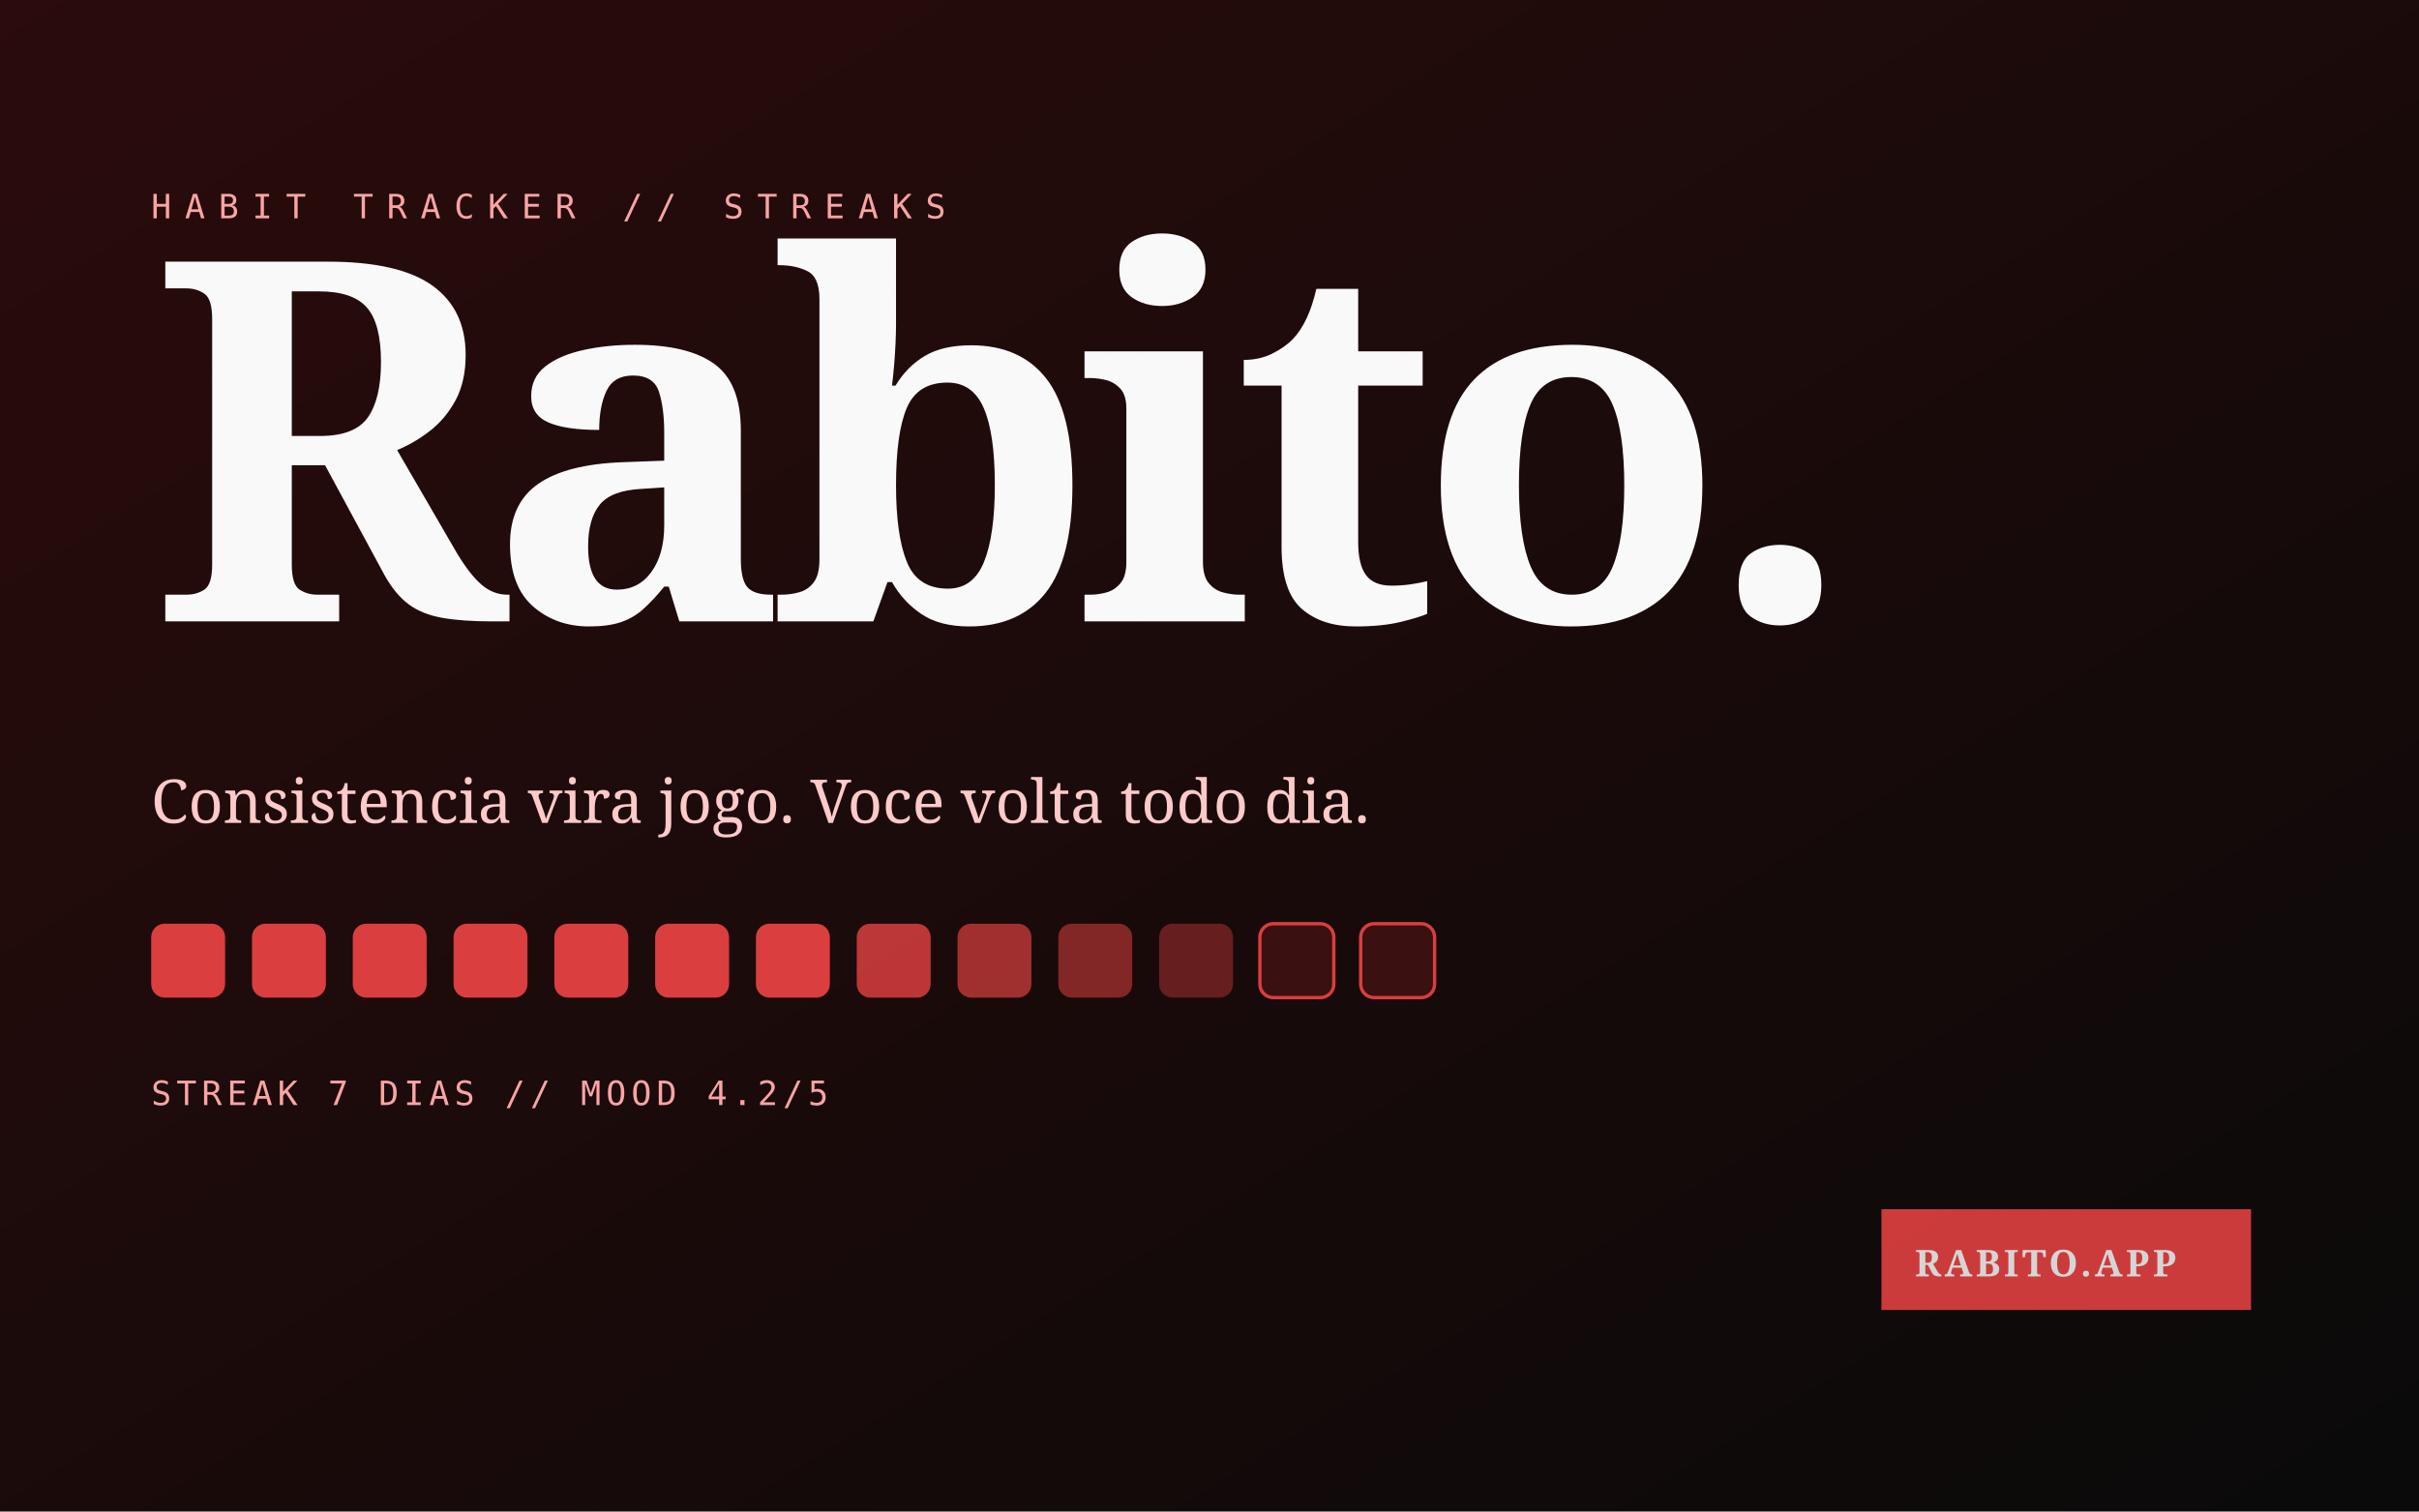
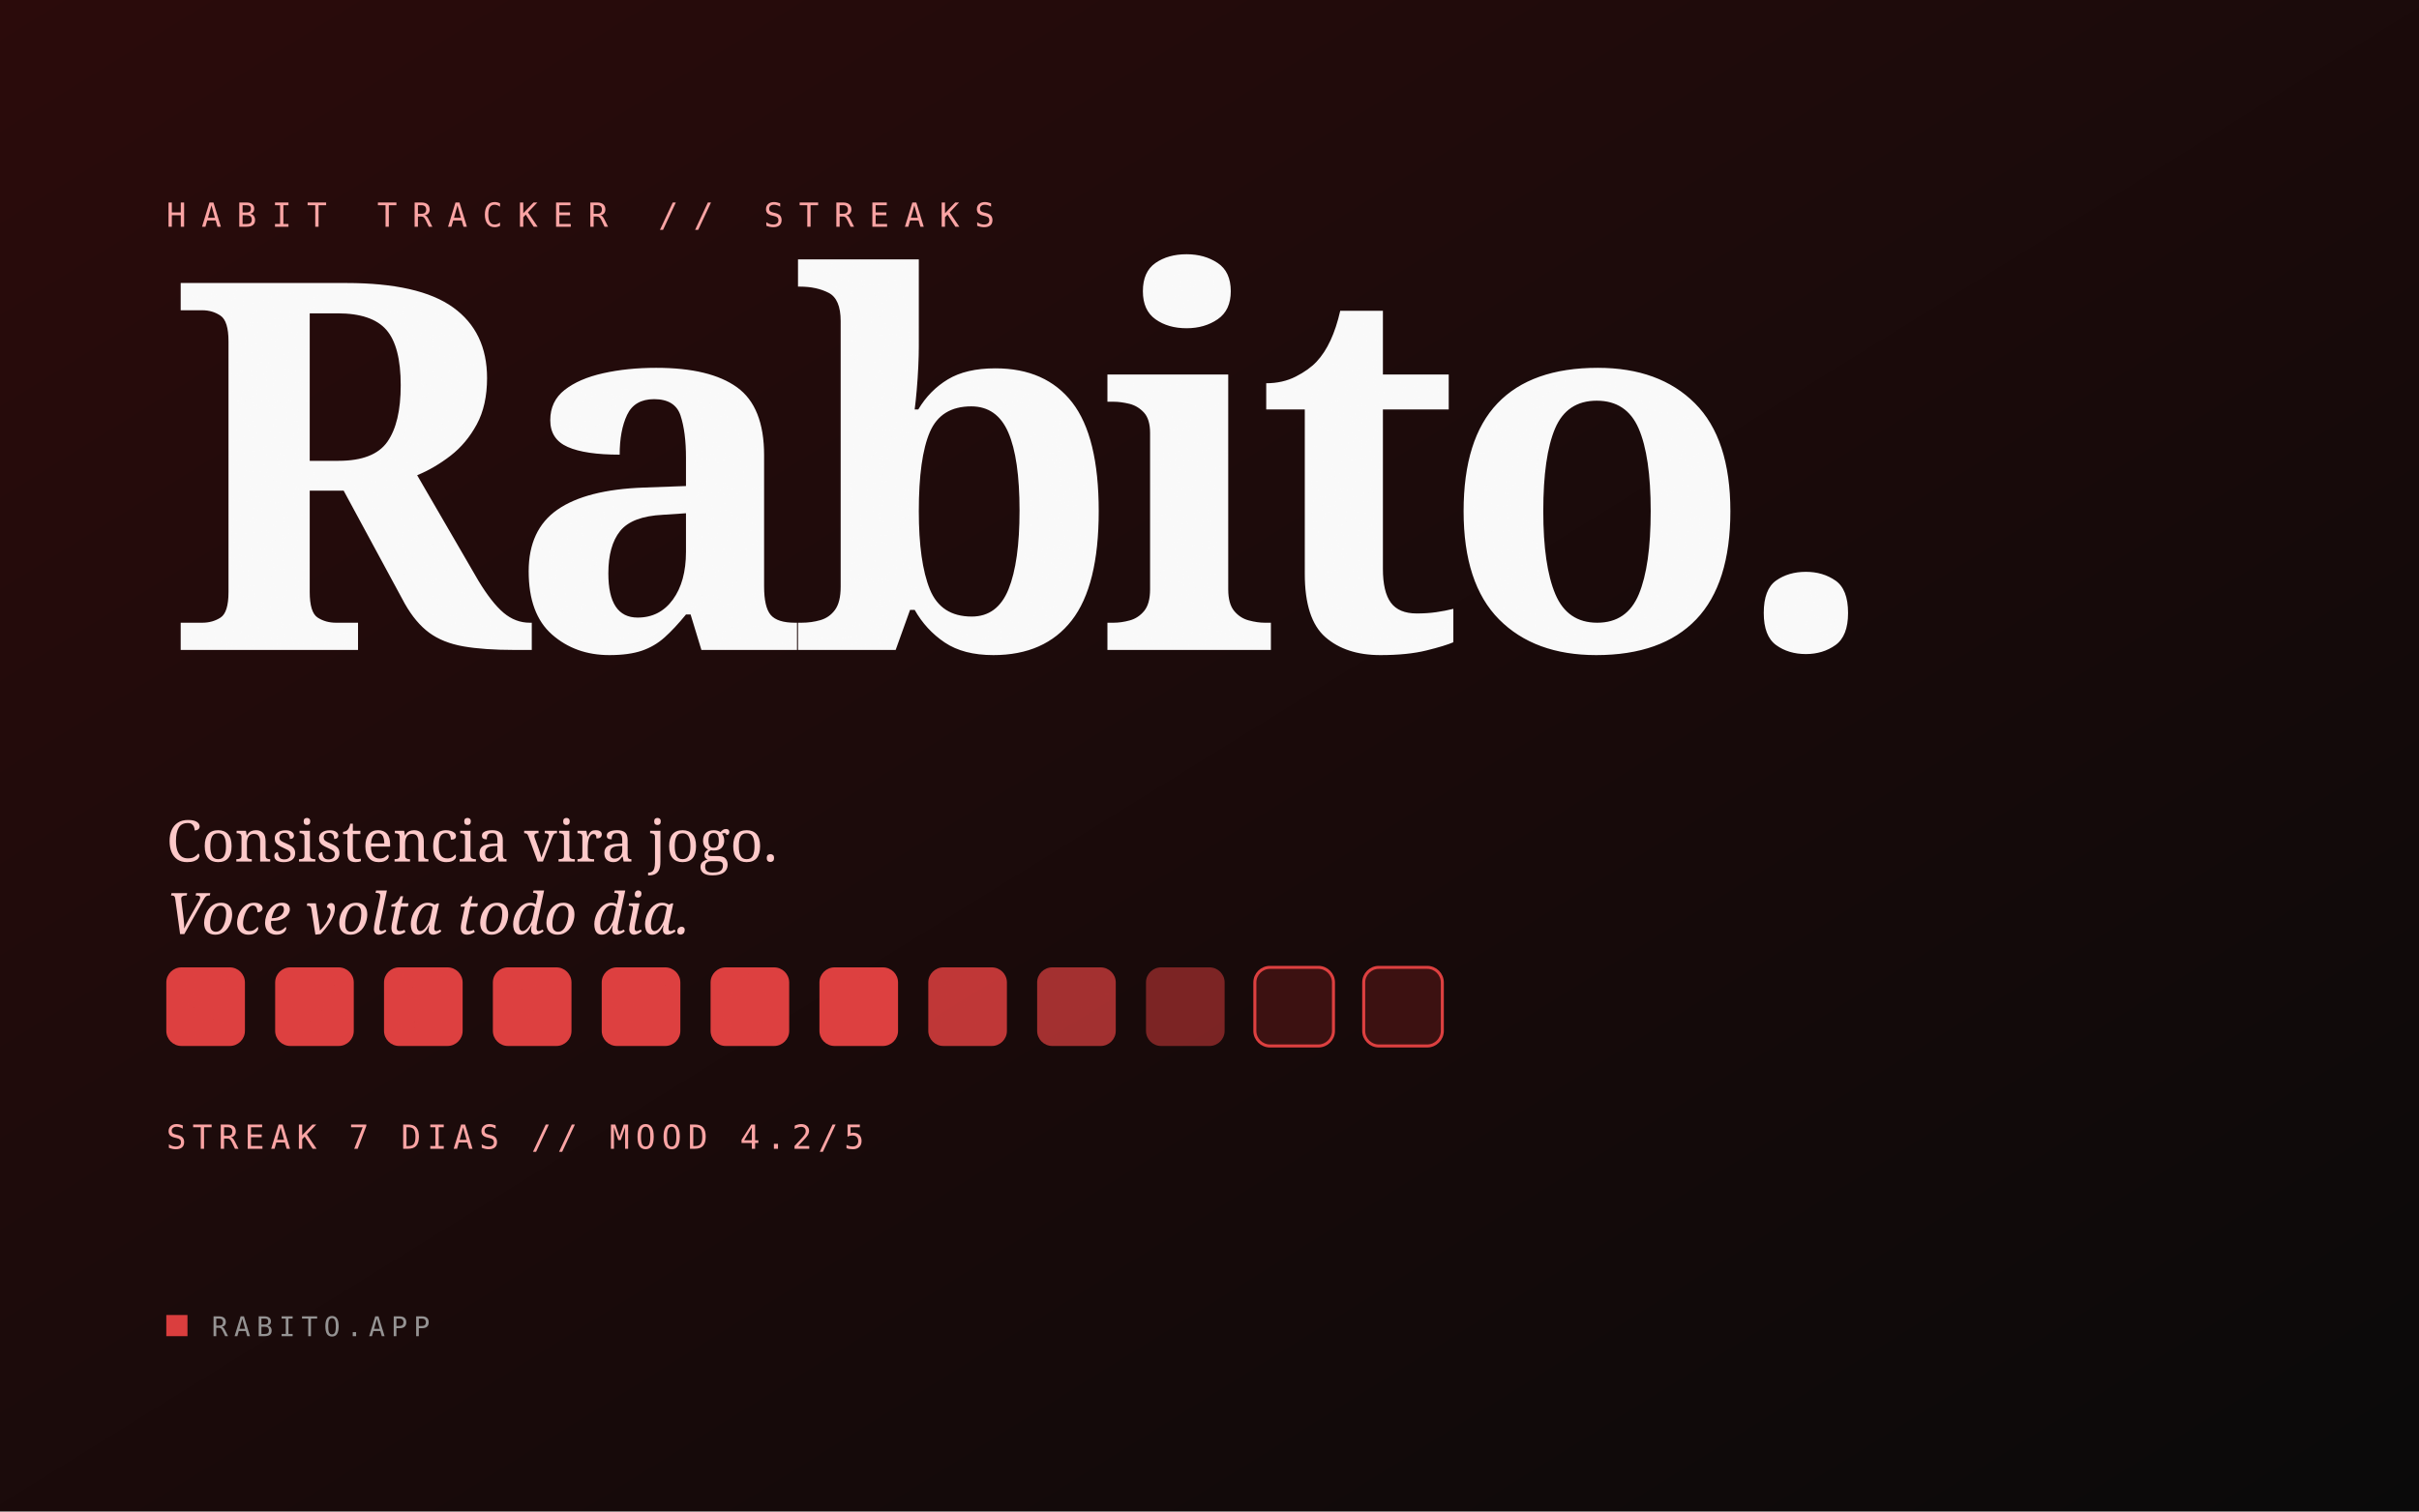
- <svg xmlns="http://www.w3.org/2000/svg" viewBox="0 0 1440 900" width="1440" height="900" role="img" aria-label="Rabito cover">
+ <svg xmlns="http://www.w3.org/2000/svg" viewBox="0 0 1600 1000" width="1600" height="1000" role="img" aria-label="Rabito cover">
  <defs>
-     <filter id="rgrain" x="0" y="0" width="100%" height="100%">
+     <filter id="rgrain">
      <feTurbulence type="fractalNoise" baseFrequency="0.9" numOctaves="2" seed="29" />
      <feColorMatrix type="matrix" values="0 0 0 0 0  0 0 0 0 0  0 0 0 0 0  0 0 0 0.18 0" />
      <feComposite in2="SourceGraphic" operator="in" />
    </filter>
    <linearGradient id="rbg" x1="0" y1="0" x2="1" y2="1">
      <stop offset="0" stop-color="#2b0b0b" />
      <stop offset="1" stop-color="#0a0a0a" />
    </linearGradient>
  </defs>
-   <rect width="1440" height="900" fill="url(#rbg)" />
-   <g transform="translate(90 130)">
-     <text x="0" y="0" font-family="ui-monospace, monospace" font-size="20" fill="#fca5a5" letter-spacing="8">HABIT TRACKER // STREAKS</text>
-     <text x="0" y="240" font-family="Georgia, serif" font-weight="700" font-size="300" fill="#fafafa" letter-spacing="-12">Rabito.</text>
-     <text x="0" y="360" font-family="Georgia, serif" font-size="36" fill="#fecaca">Consistencia vira jogo. Voce volta todo dia.</text>
+   <rect width="1600" height="1000" fill="url(#rbg)" />
+   <g transform="translate(110 150)">
+     <text x="0" y="0" font-family="ui-monospace, monospace" font-size="22" fill="#fca5a5" letter-spacing="10">HABIT TRACKER // STREAKS</text>
+     <text x="0" y="280" font-family="Georgia, serif" font-weight="700" font-size="340" fill="#fafafa" letter-spacing="-16">Rabito.</text>
+     <text x="0" y="420" font-family="Georgia, serif" font-size="38" fill="#fecaca">Consistencia vira jogo.</text>
+     <text x="0" y="468" font-family="Georgia, serif" font-size="38" fill="#fecaca" font-style="italic">Voce volta todo dia.</text>
  </g>
-   <g transform="translate(90 550)">
-     <g opacity="0.9">
-       <rect x="0" y="0" width="44" height="44" rx="8" fill="#ef4444" />
-       <rect x="60" y="0" width="44" height="44" rx="8" fill="#ef4444" />
-       <rect x="120" y="0" width="44" height="44" rx="8" fill="#ef4444" />
-       <rect x="180" y="0" width="44" height="44" rx="8" fill="#ef4444" />
-       <rect x="240" y="0" width="44" height="44" rx="8" fill="#ef4444" />
-       <rect x="300" y="0" width="44" height="44" rx="8" fill="#ef4444" />
-       <rect x="360" y="0" width="44" height="44" rx="8" fill="#ef4444" />
-       <rect x="420" y="0" width="44" height="44" rx="8" fill="#ef4444" opacity="0.85" />
-       <rect x="480" y="0" width="44" height="44" rx="8" fill="#ef4444" opacity="0.7" />
-       <rect x="540" y="0" width="44" height="44" rx="8" fill="#ef4444" opacity="0.55" />
-       <rect x="600" y="0" width="44" height="44" rx="8" fill="#ef4444" opacity="0.4" />
-       <rect x="660" y="0" width="44" height="44" rx="8" fill="#3f1111" stroke="#ef4444" stroke-width="2" />
-       <rect x="720" y="0" width="44" height="44" rx="8" fill="#3f1111" stroke="#ef4444" stroke-width="2" />
+   <g transform="translate(110 640)">
+     <g opacity="0.92">
+       <rect x="0" y="0" width="52" height="52" rx="10" fill="#ef4444" />
+       <rect x="72" y="0" width="52" height="52" rx="10" fill="#ef4444" />
+       <rect x="144" y="0" width="52" height="52" rx="10" fill="#ef4444" />
+       <rect x="216" y="0" width="52" height="52" rx="10" fill="#ef4444" />
+       <rect x="288" y="0" width="52" height="52" rx="10" fill="#ef4444" />
+       <rect x="360" y="0" width="52" height="52" rx="10" fill="#ef4444" />
+       <rect x="432" y="0" width="52" height="52" rx="10" fill="#ef4444" />
+       <rect x="504" y="0" width="52" height="52" rx="10" fill="#ef4444" opacity="0.85" />
+       <rect x="576" y="0" width="52" height="52" rx="10" fill="#ef4444" opacity="0.7" />
+       <rect x="648" y="0" width="52" height="52" rx="10" fill="#ef4444" opacity="0.5" />
+       <rect x="720" y="0" width="52" height="52" rx="10" fill="#3f1111" stroke="#ef4444" stroke-width="2" />
+       <rect x="792" y="0" width="52" height="52" rx="10" fill="#3f1111" stroke="#ef4444" stroke-width="2" />
    </g>
-     <text x="0" y="108" font-family="ui-monospace, monospace" font-size="20" fill="#fca5a5" letter-spacing="3">STREAK 7 DIAS // MOOD 4.2/5</text>
+     <text x="0" y="120" font-family="ui-monospace, monospace" font-size="22" fill="#fca5a5" letter-spacing="4">STREAK 7 DIAS // MOOD 4.2/5</text>
  </g>
-   <g transform="translate(1120 720)" opacity="0.85">
-     <rect x="0" y="0" width="220" height="60" fill="#ef4444" />
-     <text x="20" y="40" font-family="Georgia, serif" font-weight="700" font-size="22" fill="#fafafa" letter-spacing="2">RABITO.APP</text>
+   <g transform="translate(110 870)" opacity="0.9">
+     <rect x="0" y="0" width="14" height="14" fill="#ef4444" />
+     <text x="30" y="14" font-family="ui-monospace, monospace" font-size="18" fill="#a3a3a3" letter-spacing="4">RABITO.APP</text>
  </g>
-   <rect width="1440" height="900" fill="#ffffff" filter="url(#rgrain)" opacity="0.04" />
+   <rect width="1600" height="1000" fill="#ffffff" filter="url(#rgrain)" opacity="0.04" />
</svg>
